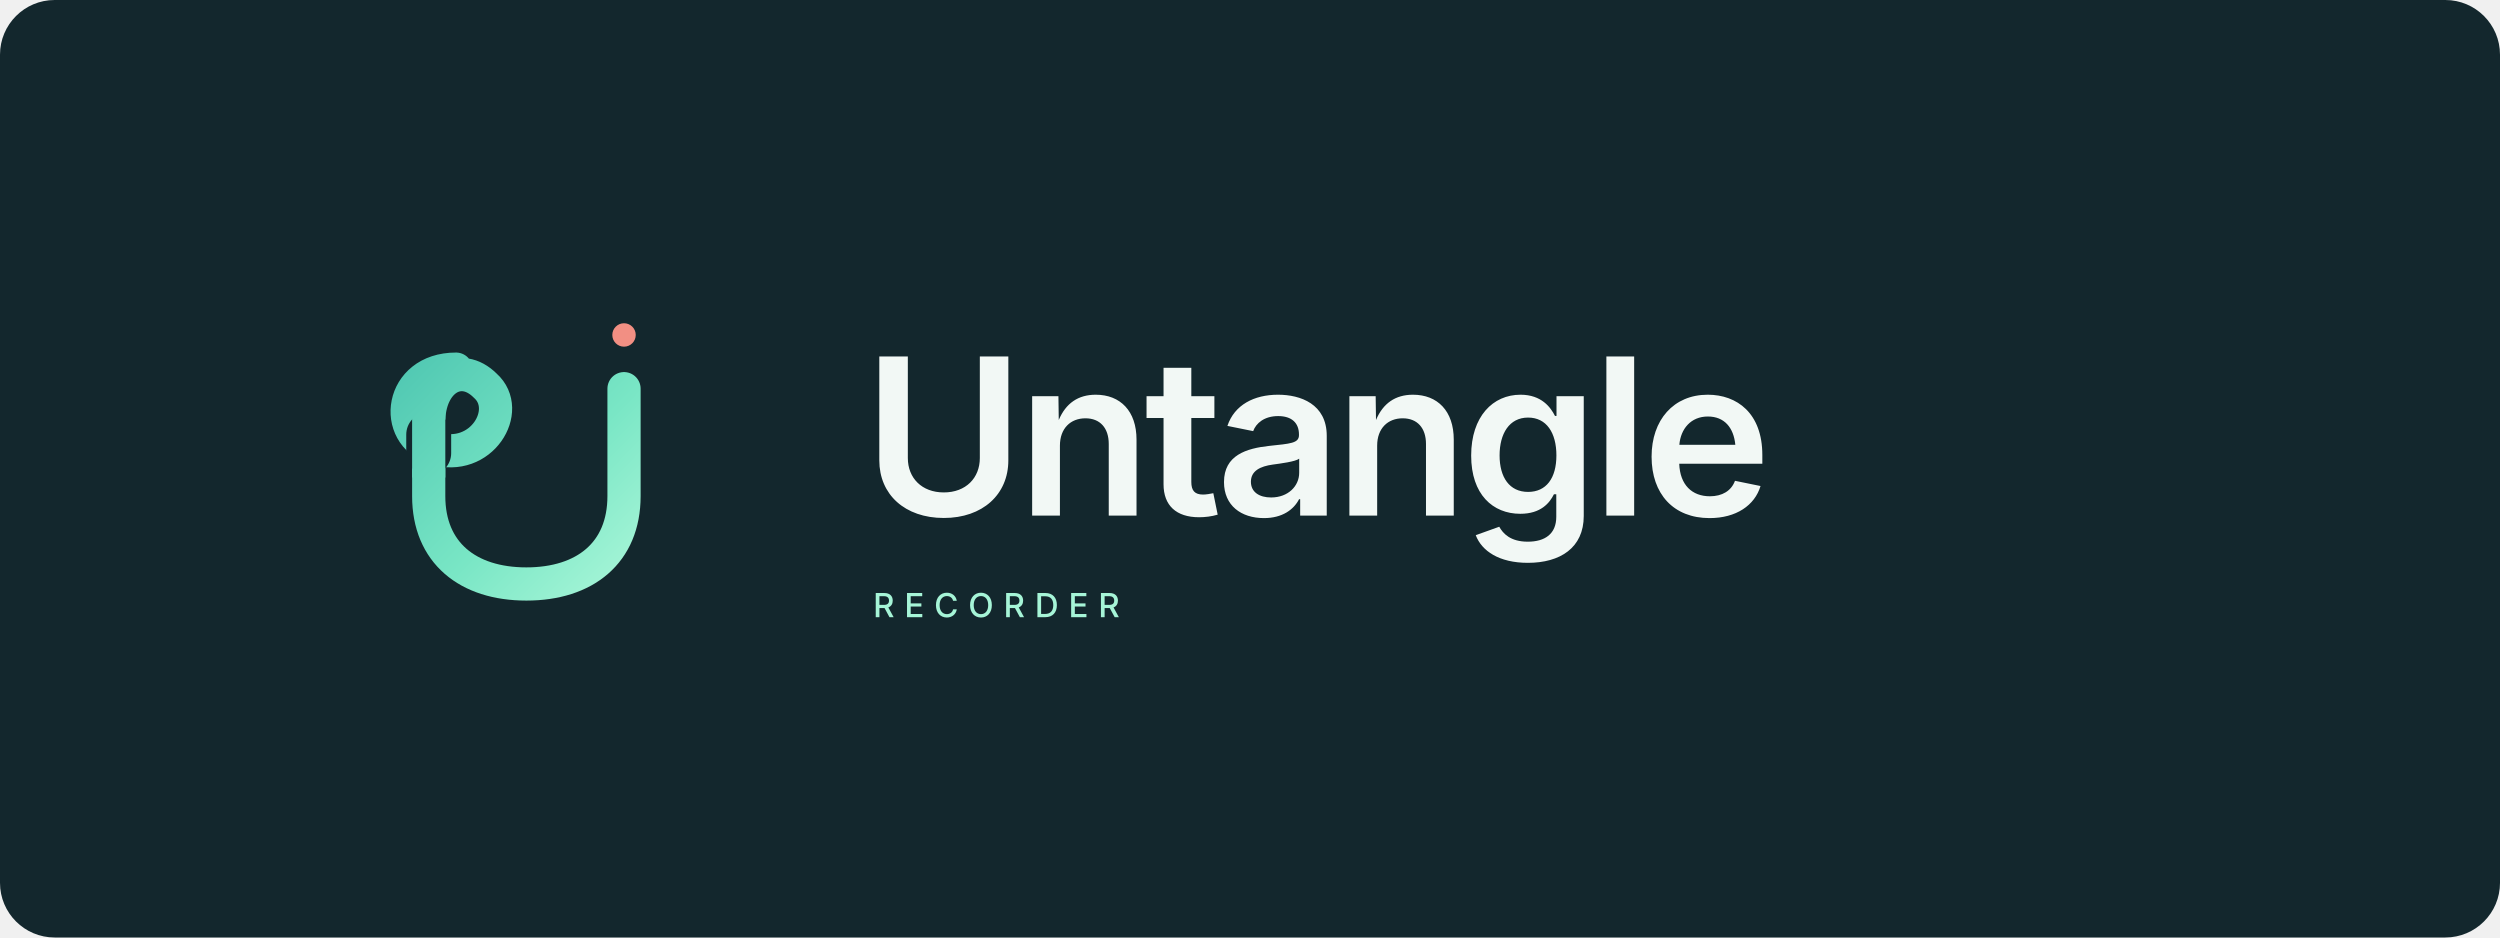
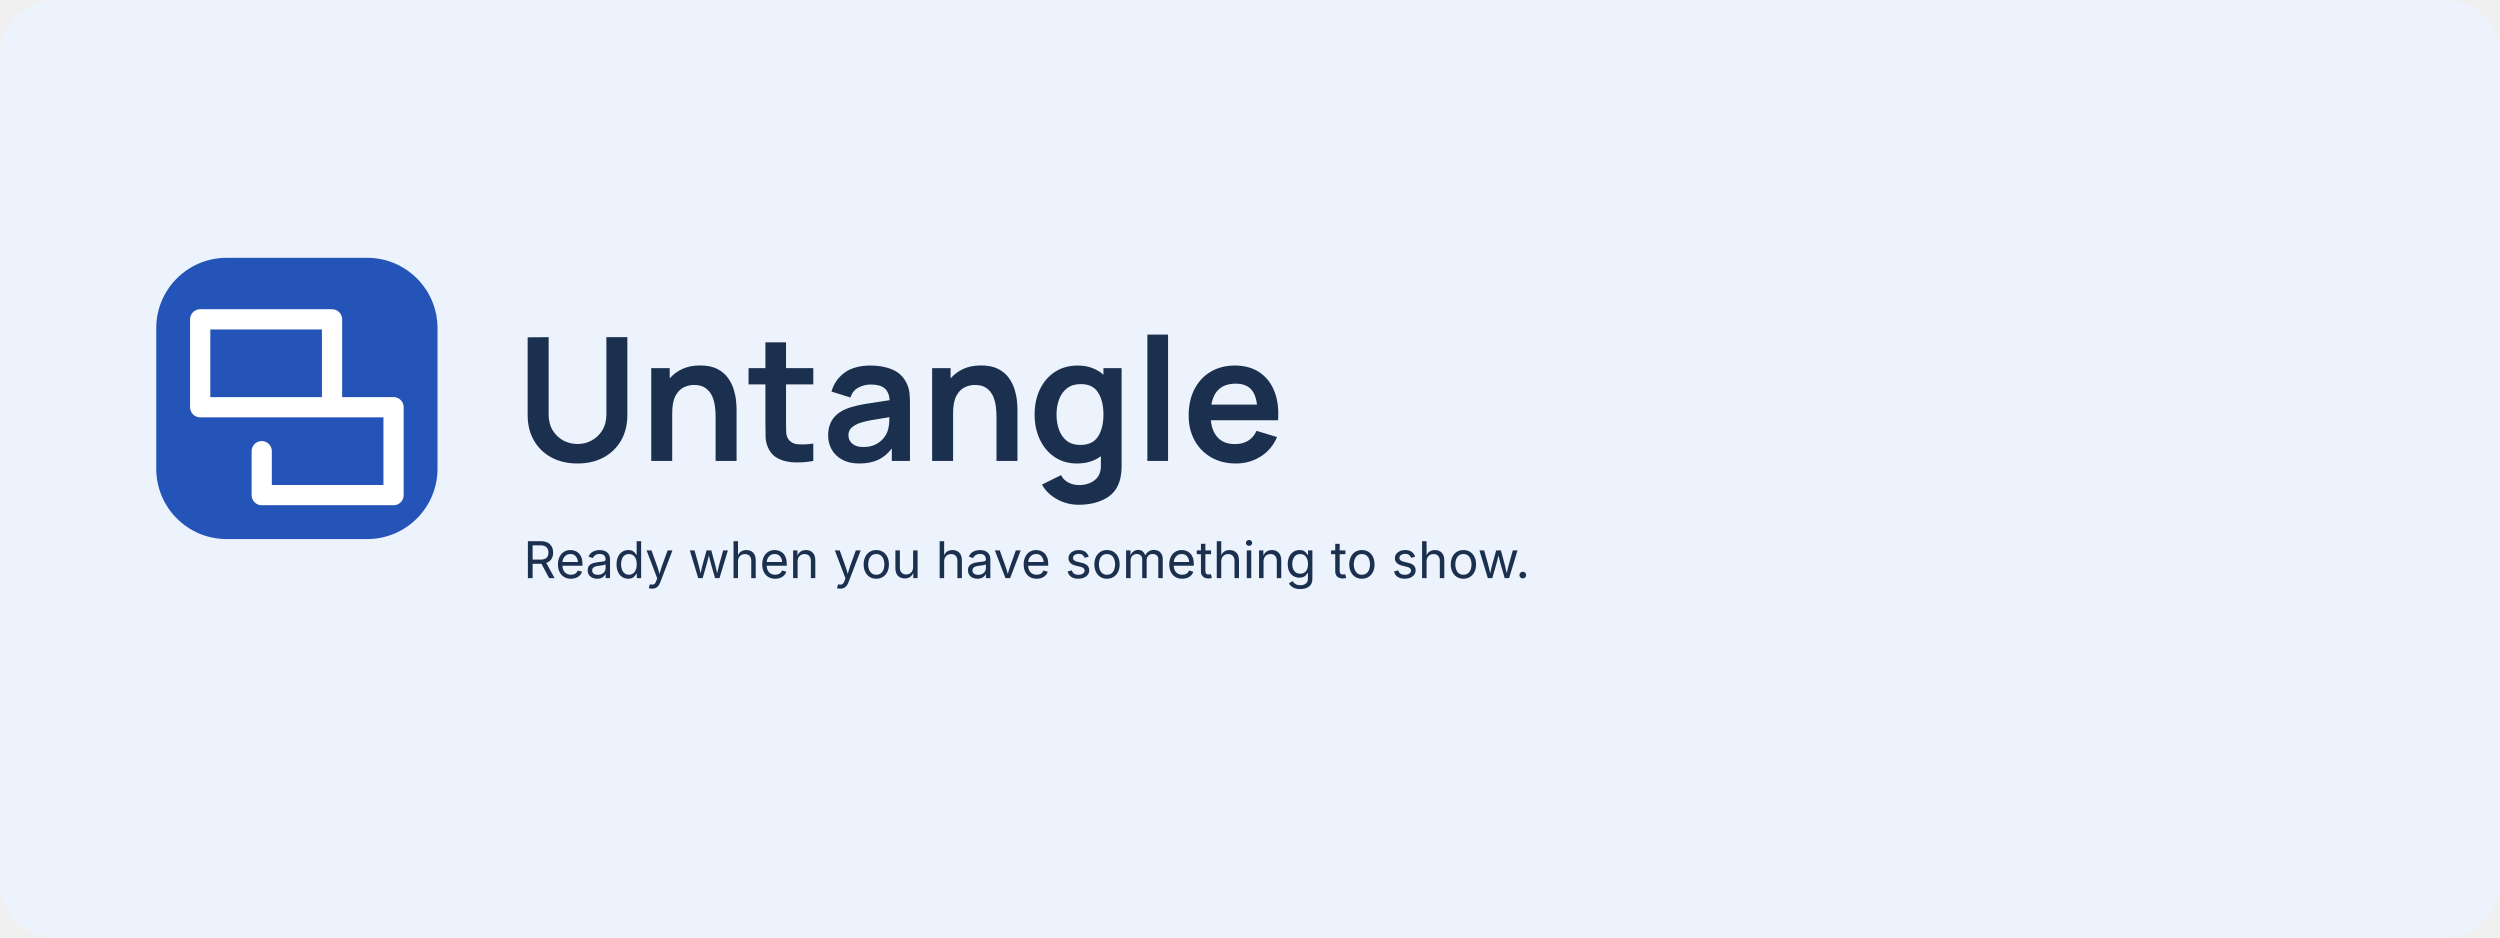
- <svg xmlns="http://www.w3.org/2000/svg" width="1280" height="480" viewBox="0 0 1280 480" role="img" aria-labelledby="title desc">
-   <rect width="1280" height="480" rx="28" fill="#13272D" />
-   <g transform="translate(144 112) scale(.5)">
-     <defs>
-       <linearGradient id="banner-ribbon" x1="128" y1="154" x2="351" y2="374" gradientUnits="userSpaceOnUse">
-         <stop offset="0" stop-color="#52C9B3" />
-         <stop offset="0.58" stop-color="#79E6C5" />
-         <stop offset="1" stop-color="#A6F5D7" />
-       </linearGradient>
-     </defs>
-     <g id="banner-tile">
-       <rect width="512" height="512" rx="116" fill="#13272D" />
-       <path d="M 179,154 C 121,154 113,221 157,235 C 205,250 237,196 209,171 C 183,145 151,166 151,208 L 151,284 C 151,342 191,374 251,374 C 311,374 351,342 351,284 L 351,174" fill="none" stroke="url(#banner-ribbon)" stroke-width="34" stroke-linecap="round" stroke-linejoin="round" />
-       <path d="M 151,221 L 151,240" fill="none" stroke="#13272D" stroke-width="46" stroke-linecap="round" />
-       <path d="M 151,197 L 151,265" fill="none" stroke="url(#banner-ribbon)" stroke-width="34" />
-       <circle cx="351" cy="119" r="12" fill="#F28F83" />
-     </g>
+ <svg xmlns="http://www.w3.org/2000/svg" width="1280" height="480" viewBox="0 0 1280 480" role="img" aria-labelledby="title">
+   <rect width="1280" height="480" rx="28" fill="#EDF3FC" />
+   <g transform="translate(80 132) scale(4.5)">
+     <rect width="32" height="32" rx="8" fill="#2454B8" />
+     <path d="M5 7H20V17H5Z M12 17H27V27H12V22" fill="none" stroke="#FFFFFF" stroke-width="2.3" stroke-linecap="round" stroke-linejoin="round" />
  </g>
-   <text x="442" y="264" font-family="system-ui, -apple-system, BlinkMacSystemFont, 'Segoe UI', sans-serif" font-size="112" font-weight="600" letter-spacing="-3.5" fill="#F2F8F5">Untangle</text>
-   <text x="447" y="316" font-family="system-ui, -apple-system, BlinkMacSystemFont, 'Segoe UI', sans-serif" font-size="17" font-weight="500" letter-spacing="5" fill="#A6F5D7">RECORDER</text>
+   <path fill="#1B304F" fill-rule="nonzero" d="M295.688 237.312 C290.635 237.312 286.195 236.286 282.367 234.234 C278.539 232.182 275.547 229.294 273.391 225.570 C271.234 221.846 270.156 217.474 270.156 212.453 L270.156 172.719 L280.906 172.625 L280.906 212.188 C280.906 215.354 281.602 218.076 282.992 220.352 C284.383 222.628 286.201 224.359 288.445 225.547 C290.690 226.734 293.104 227.328 295.688 227.328 C298.292 227.328 300.716 226.719 302.961 225.500 C305.206 224.281 307.018 222.544 308.398 220.289 C309.779 218.034 310.469 215.333 310.469 212.188 L310.469 172.625 L321.203 172.625 L321.203 212.453 C321.203 217.474 320.125 221.846 317.969 225.570 C315.812 229.294 312.820 232.182 308.992 234.234 C305.164 236.286 300.729 237.312 295.688 237.312 M333.438 236.000 L333.438 188.469 L342.891 188.469 L342.891 193.750 C344.620 191.698 346.784 190.078 349.383 188.891 C351.982 187.703 354.995 187.109 358.422 187.109 C361.943 187.109 364.849 187.688 367.141 188.844 C369.432 190.000 371.253 191.497 372.602 193.336 C373.951 195.174 374.948 197.120 375.594 199.172 C376.240 201.224 376.656 203.167 376.844 205.000 C377.031 206.833 377.125 208.323 377.125 209.469 L377.125 236.000 L366.391 236.000 L366.391 213.109 C366.391 211.651 366.281 210.005 366.062 208.172 C365.844 206.339 365.375 204.586 364.656 202.914 C363.938 201.242 362.831 199.854 361.336 198.750 C359.841 197.646 357.828 197.094 355.297 197.094 C353.516 197.094 351.773 197.505 350.070 198.328 C348.367 199.151 346.958 200.604 345.844 202.688 C344.729 204.771 344.172 207.734 344.172 211.578 L344.172 236.000 L333.438 236.000 M416.406 236.000 C413.271 236.583 410.198 236.839 407.188 236.766 C404.177 236.693 401.484 236.135 399.109 235.094 C396.734 234.052 394.932 232.401 393.703 230.141 C392.620 228.089 392.047 226.000 391.984 223.875 C391.922 221.750 391.891 219.323 391.891 216.594 L391.891 196.797 L383.266 196.797 L383.266 188.469 L391.891 188.469 L391.891 175.266 L402.453 175.266 L402.453 188.469 L416.406 188.469 L416.406 196.797 L402.453 196.797 L402.453 215.984 C402.453 217.891 402.477 219.562 402.523 221.000 C402.570 222.438 402.870 223.609 403.422 224.516 C404.484 226.276 406.174 227.258 408.492 227.461 C410.810 227.664 413.448 227.547 416.406 227.109 L416.406 236.000 M439.938 237.312 C436.500 237.312 433.594 236.661 431.219 235.359 C428.844 234.057 427.047 232.320 425.828 230.148 C424.609 227.977 424.000 225.583 424.000 222.969 C424.000 219.510 424.867 216.602 426.602 214.242 C428.336 211.883 431.078 210.057 434.828 208.766 C437.328 207.943 440.359 207.245 443.922 206.672 C447.484 206.099 451.349 205.505 455.516 204.891 C455.307 202.161 454.448 200.143 452.938 198.836 C451.427 197.529 449.042 196.875 445.781 196.875 C443.646 196.875 441.581 197.383 439.586 198.398 C437.591 199.414 436.198 201.120 435.406 203.516 L425.719 200.484 C426.865 196.464 429.096 193.237 432.414 190.805 C435.732 188.372 440.188 187.156 445.781 187.156 C450.010 187.156 453.732 187.846 456.945 189.227 C460.159 190.607 462.542 192.865 464.094 196.000 C464.948 197.667 465.464 199.375 465.641 201.125 C465.818 202.875 465.906 204.776 465.906 206.828 L465.906 236.000 L456.609 236.000 L456.609 229.625 C454.589 232.260 452.250 234.201 449.594 235.445 C446.938 236.690 443.719 237.312 439.938 237.312 M442.047 228.875 C444.453 228.875 446.508 228.448 448.211 227.594 C449.914 226.740 451.271 225.698 452.281 224.469 C453.292 223.240 453.974 222.083 454.328 221.000 C454.766 219.938 455.049 218.724 455.180 217.359 C455.310 215.995 455.375 214.755 455.375 213.641 L455.375 213.594 C451.594 214.188 448.529 214.695 446.180 215.117 C443.831 215.539 441.823 216.031 440.156 216.594 C438.333 217.271 436.917 218.099 435.906 219.078 C434.896 220.057 434.391 221.312 434.391 222.844 C434.391 224.573 435.044 226.010 436.352 227.156 C437.659 228.302 439.557 228.875 442.047 228.875 M477.250 236.000 L477.250 188.469 L486.703 188.469 L486.703 193.750 C488.432 191.698 490.596 190.078 493.195 188.891 C495.794 187.703 498.807 187.109 502.234 187.109 C505.755 187.109 508.661 187.688 510.953 188.844 C513.245 190.000 515.065 191.497 516.414 193.336 C517.763 195.174 518.760 197.120 519.406 199.172 C520.052 201.224 520.469 203.167 520.656 205.000 C520.844 206.833 520.938 208.323 520.938 209.469 L520.938 236.000 L510.203 236.000 L510.203 213.109 C510.203 211.651 510.094 210.005 509.875 208.172 C509.656 206.339 509.188 204.586 508.469 202.914 C507.750 201.242 506.643 199.854 505.148 198.750 C503.654 197.646 501.641 197.094 499.109 197.094 C497.328 197.094 495.586 197.505 493.883 198.328 C492.180 199.151 490.771 200.604 489.656 202.688 C488.542 204.771 487.984 207.734 487.984 211.578 L487.984 236.000 L477.250 236.000 M551.422 237.312 C547.047 237.312 543.232 236.214 539.977 234.016 C536.721 231.818 534.198 228.826 532.406 225.039 C530.615 221.253 529.719 216.984 529.719 212.234 C529.719 207.422 530.622 203.125 532.430 199.344 C534.237 195.562 536.797 192.586 540.109 190.414 C543.422 188.242 547.323 187.156 551.812 187.156 C554.510 187.156 556.961 187.568 559.164 188.391 C561.367 189.214 563.302 190.370 564.969 191.859 L564.969 188.469 L574.266 188.469 L574.266 238.281 C574.266 239.521 574.214 240.682 574.109 241.766 C574.005 242.849 573.833 243.922 573.594 244.984 C572.542 249.589 570.078 252.982 566.203 255.164 C562.328 257.346 557.708 258.438 552.344 258.438 C548.385 258.438 544.711 257.521 541.320 255.688 C537.930 253.854 535.312 251.328 533.469 248.109 L543.234 243.266 C544.109 244.964 545.385 246.237 547.062 247.086 C548.740 247.935 550.516 248.359 552.391 248.359 C555.703 248.359 558.430 247.495 560.570 245.766 C562.711 244.036 563.740 241.484 563.656 238.109 L563.656 233.578 C562.042 234.786 560.214 235.711 558.172 236.352 C556.130 236.992 553.880 237.312 551.422 237.312 M553.047 227.812 C557.328 227.812 560.385 226.367 562.219 223.477 C564.052 220.586 564.969 216.839 564.969 212.234 C564.969 207.599 564.052 203.844 562.219 200.969 C560.385 198.094 557.448 196.656 553.406 196.656 C550.552 196.656 548.208 197.354 546.375 198.750 C544.542 200.146 543.177 202.023 542.281 204.383 C541.385 206.742 540.938 209.359 540.938 212.234 C540.938 215.141 541.372 217.768 542.242 220.117 C543.112 222.466 544.440 224.336 546.227 225.727 C548.013 227.117 550.286 227.812 553.047 227.812 M587.453 236.000 L587.453 171.312 L598.047 171.312 L598.047 236.000 L587.453 236.000 M632.844 237.312 C628.031 237.312 623.807 236.273 620.172 234.195 C616.536 232.117 613.698 229.229 611.656 225.531 C609.615 221.833 608.594 217.578 608.594 212.766 C608.594 207.568 609.591 203.049 611.586 199.211 C613.581 195.372 616.354 192.404 619.906 190.305 C623.458 188.206 627.568 187.156 632.234 187.156 C637.161 187.156 641.349 188.299 644.797 190.586 C648.245 192.872 650.805 196.120 652.477 200.328 C654.148 204.536 654.776 209.490 654.359 215.188 L619.953 215.188 C620.359 219.115 621.604 222.128 623.688 224.227 C625.771 226.326 628.620 227.375 632.234 227.375 C637.536 227.375 641.245 225.115 643.359 220.594 L653.844 223.766 C652.021 228.078 649.211 231.414 645.414 233.773 C641.617 236.133 637.427 237.312 632.844 237.312 M632.672 196.438 C625.630 196.438 621.479 200.016 620.219 207.172 L643.578 207.172 C643.141 203.474 642.034 200.760 640.258 199.031 C638.482 197.302 635.953 196.438 632.672 196.438" />
+   <path fill="#1B304F" fill-rule="nonzero" d="M270.281 296.000 L270.281 277.078 L276.766 277.078 C278.234 277.078 279.445 277.331 280.398 277.836 C281.352 278.341 282.057 279.034 282.516 279.914 C282.974 280.794 283.203 281.797 283.203 282.922 C283.203 284.172 282.919 285.263 282.352 286.195 C281.784 287.128 280.901 287.802 279.703 288.219 L283.953 296.000 L281.156 296.000 L277.219 288.656 C277.073 288.656 276.922 288.656 276.766 288.656 L272.703 288.656 L272.703 296.000 L270.281 296.000 M272.703 286.516 L276.656 286.516 C278.146 286.516 279.211 286.195 279.852 285.555 C280.492 284.914 280.812 284.036 280.812 282.922 C280.812 281.797 280.492 280.896 279.852 280.219 C279.211 279.542 278.141 279.203 276.641 279.203 L272.703 279.203 L272.703 286.516 M292.312 296.312 C290.948 296.312 289.768 296.005 288.773 295.391 C287.779 294.776 287.013 293.924 286.477 292.836 C285.940 291.747 285.672 290.474 285.672 289.016 C285.672 287.557 285.932 286.273 286.453 285.164 C286.974 284.055 287.716 283.188 288.680 282.562 C289.643 281.938 290.766 281.625 292.047 281.625 C292.807 281.625 293.552 281.750 294.281 282.000 C295.010 282.250 295.674 282.654 296.273 283.211 C296.872 283.768 297.349 284.497 297.703 285.398 C298.057 286.299 298.234 287.406 298.234 288.719 L298.234 289.672 L287.969 289.672 C288.031 291.161 288.458 292.299 289.250 293.086 C290.042 293.872 291.068 294.266 292.328 294.266 C293.172 294.266 293.896 294.083 294.500 293.719 C295.104 293.354 295.536 292.812 295.797 292.094 L298.000 292.703 C297.677 293.776 297.013 294.646 296.008 295.312 C295.003 295.979 293.771 296.312 292.312 296.312 M287.984 287.750 L295.906 287.750 C295.802 286.542 295.424 285.557 294.773 284.797 C294.122 284.036 293.214 283.656 292.047 283.656 C291.234 283.656 290.534 283.846 289.945 284.227 C289.357 284.607 288.893 285.107 288.555 285.727 C288.216 286.346 288.026 287.021 287.984 287.750 M305.734 296.328 C304.839 296.328 304.023 296.159 303.289 295.820 C302.555 295.482 301.971 294.987 301.539 294.336 C301.107 293.685 300.891 292.896 300.891 291.969 C300.891 291.156 301.052 290.495 301.375 289.984 C301.698 289.474 302.128 289.073 302.664 288.781 C303.201 288.490 303.794 288.271 304.445 288.125 C305.096 287.979 305.755 287.865 306.422 287.781 C307.266 287.677 307.953 287.594 308.484 287.531 C309.016 287.469 309.411 287.367 309.672 287.227 C309.932 287.086 310.062 286.839 310.062 286.484 L310.062 286.422 C310.062 285.536 309.812 284.852 309.312 284.367 C308.812 283.883 308.073 283.641 307.094 283.641 C306.062 283.641 305.260 283.862 304.688 284.305 C304.115 284.747 303.719 285.219 303.500 285.719 L301.297 285.000 C301.661 284.135 302.154 283.458 302.773 282.969 C303.393 282.479 304.076 282.133 304.820 281.930 C305.565 281.727 306.302 281.625 307.031 281.625 C307.500 281.625 308.036 281.682 308.641 281.797 C309.245 281.911 309.828 282.138 310.391 282.477 C310.953 282.815 311.419 283.318 311.789 283.984 C312.159 284.651 312.344 285.536 312.344 286.641 L312.344 296.000 L310.094 296.000 L310.094 294.062 L309.938 294.062 C309.781 294.396 309.526 294.740 309.172 295.094 C308.818 295.448 308.357 295.742 307.789 295.977 C307.221 296.211 306.536 296.328 305.734 296.328 M306.125 294.312 C306.969 294.312 307.682 294.148 308.266 293.820 C308.849 293.492 309.294 293.062 309.602 292.531 C309.909 292.000 310.062 291.448 310.062 290.875 L310.062 288.906 C309.969 289.010 309.766 289.107 309.453 289.195 C309.141 289.284 308.784 289.362 308.383 289.430 C307.982 289.497 307.591 289.555 307.211 289.602 C306.831 289.648 306.531 289.688 306.312 289.719 C305.760 289.781 305.245 289.896 304.766 290.062 C304.286 290.229 303.904 290.471 303.617 290.789 C303.331 291.107 303.188 291.536 303.188 292.078 C303.188 292.818 303.466 293.375 304.023 293.750 C304.581 294.125 305.281 294.312 306.125 294.312 M321.672 296.312 C320.495 296.312 319.453 296.010 318.547 295.406 C317.641 294.802 316.935 293.951 316.430 292.852 C315.924 291.753 315.672 290.448 315.672 288.938 C315.672 287.438 315.927 286.141 316.438 285.047 C316.948 283.953 317.656 283.109 318.562 282.516 C319.469 281.922 320.510 281.625 321.688 281.625 C322.604 281.625 323.333 281.779 323.875 282.086 C324.417 282.393 324.833 282.740 325.125 283.125 C325.417 283.510 325.641 283.828 325.797 284.078 L325.969 284.078 L325.969 277.078 L328.266 277.078 L328.266 296.000 L326.047 296.000 L326.047 293.797 L325.797 293.797 C325.641 294.068 325.414 294.398 325.117 294.789 C324.820 295.180 324.398 295.531 323.852 295.844 C323.305 296.156 322.578 296.312 321.672 296.312 M322.016 294.266 C323.297 294.266 324.281 293.771 324.969 292.781 C325.656 291.792 326.000 290.505 326.000 288.922 C326.000 287.349 325.664 286.081 324.992 285.117 C324.320 284.154 323.328 283.672 322.016 283.672 C321.120 283.672 320.372 283.904 319.773 284.367 C319.174 284.831 318.727 285.458 318.430 286.250 C318.133 287.042 317.984 287.932 317.984 288.922 C317.984 289.911 318.135 290.810 318.438 291.617 C318.740 292.424 319.190 293.068 319.789 293.547 C320.388 294.026 321.130 294.266 322.016 294.266 M332.156 301.141 L332.734 299.156 L332.984 299.219 C333.682 299.406 334.286 299.380 334.797 299.141 C335.307 298.901 335.734 298.271 336.078 297.250 L336.484 296.078 L331.062 281.812 L333.562 281.812 L336.578 290.219 C336.797 290.844 336.995 291.461 337.172 292.070 C337.349 292.680 337.516 293.276 337.672 293.859 C337.839 293.276 338.008 292.680 338.180 292.070 C338.352 291.461 338.547 290.844 338.766 290.219 L341.812 281.812 L344.297 281.812 L338.062 298.125 C337.635 299.250 337.076 300.078 336.383 300.609 C335.690 301.141 334.839 301.406 333.828 301.406 C333.422 301.406 333.070 301.378 332.773 301.320 C332.477 301.263 332.271 301.203 332.156 301.141 M357.484 296.000 L353.188 281.812 L355.609 281.812 L357.344 288.000 C357.542 288.740 357.760 289.568 358.000 290.484 C358.240 291.401 358.474 292.422 358.703 293.547 C358.922 292.464 359.146 291.466 359.375 290.555 C359.604 289.643 359.828 288.792 360.047 288.000 L361.750 281.812 L364.188 281.812 L365.859 288.000 C366.057 288.760 366.268 289.596 366.492 290.508 C366.716 291.419 366.938 292.422 367.156 293.516 C367.396 292.432 367.633 291.435 367.867 290.523 C368.102 289.612 368.323 288.771 368.531 288.000 L370.266 281.812 L372.688 281.812 L368.375 296.000 L366.109 296.000 L364.266 289.578 C364.026 288.766 363.799 287.927 363.586 287.062 C363.372 286.198 363.156 285.312 362.938 284.406 C362.729 285.312 362.513 286.201 362.289 287.070 C362.065 287.940 361.839 288.776 361.609 289.578 L359.766 296.000 L357.484 296.000 M377.859 287.500 L377.859 296.000 L375.562 296.000 L375.562 277.078 L377.859 277.078 L377.859 284.266 C378.318 283.318 378.909 282.641 379.633 282.234 C380.357 281.828 381.188 281.625 382.125 281.625 C383.562 281.625 384.724 282.070 385.609 282.961 C386.495 283.852 386.938 285.193 386.938 286.984 L386.938 296.000 L384.641 296.000 L384.641 287.172 C384.641 286.078 384.354 285.224 383.781 284.609 C383.208 283.995 382.427 283.688 381.438 283.688 C380.406 283.688 379.552 284.018 378.875 284.680 C378.198 285.341 377.859 286.281 377.859 287.500 M396.891 296.312 C395.526 296.312 394.346 296.005 393.352 295.391 C392.357 294.776 391.591 293.924 391.055 292.836 C390.518 291.747 390.250 290.474 390.250 289.016 C390.250 287.557 390.510 286.273 391.031 285.164 C391.552 284.055 392.294 283.188 393.258 282.562 C394.221 281.938 395.344 281.625 396.625 281.625 C397.385 281.625 398.130 281.750 398.859 282.000 C399.589 282.250 400.253 282.654 400.852 283.211 C401.451 283.768 401.927 284.497 402.281 285.398 C402.635 286.299 402.812 287.406 402.812 288.719 L402.812 289.672 L392.547 289.672 C392.609 291.161 393.036 292.299 393.828 293.086 C394.620 293.872 395.646 294.266 396.906 294.266 C397.750 294.266 398.474 294.083 399.078 293.719 C399.682 293.354 400.115 292.812 400.375 292.094 L402.578 292.703 C402.255 293.776 401.591 294.646 400.586 295.312 C399.581 295.979 398.349 296.312 396.891 296.312 M392.562 287.750 L400.484 287.750 C400.380 286.542 400.003 285.557 399.352 284.797 C398.701 284.036 397.792 283.656 396.625 283.656 C395.812 283.656 395.112 283.846 394.523 284.227 C393.935 284.607 393.471 285.107 393.133 285.727 C392.794 286.346 392.604 287.021 392.562 287.750 M408.375 287.500 L408.375 296.000 L406.078 296.000 L406.078 281.812 L408.281 281.812 L408.297 284.438 C408.755 283.427 409.354 282.706 410.094 282.273 C410.833 281.841 411.682 281.625 412.641 281.625 C414.078 281.625 415.237 282.070 416.117 282.961 C416.997 283.852 417.438 285.193 417.438 286.984 L417.438 296.000 L415.156 296.000 L415.156 287.172 C415.156 286.078 414.870 285.224 414.297 284.609 C413.724 283.995 412.943 283.688 411.953 283.688 C410.922 283.688 410.068 284.018 409.391 284.680 C408.714 285.341 408.375 286.281 408.375 287.500 M428.531 301.141 L429.109 299.156 L429.359 299.219 C430.057 299.406 430.661 299.380 431.172 299.141 C431.682 298.901 432.109 298.271 432.453 297.250 L432.859 296.078 L427.438 281.812 L429.938 281.812 L432.953 290.219 C433.172 290.844 433.370 291.461 433.547 292.070 C433.724 292.680 433.891 293.276 434.047 293.859 C434.214 293.276 434.383 292.680 434.555 292.070 C434.727 291.461 434.922 290.844 435.141 290.219 L438.188 281.812 L440.672 281.812 L434.438 298.125 C434.010 299.250 433.451 300.078 432.758 300.609 C432.065 301.141 431.214 301.406 430.203 301.406 C429.797 301.406 429.445 301.378 429.148 301.320 C428.852 301.263 428.646 301.203 428.531 301.141 M448.641 296.312 C447.359 296.312 446.234 296.005 445.266 295.391 C444.297 294.776 443.542 293.919 443.000 292.820 C442.458 291.721 442.188 290.443 442.188 288.984 C442.188 287.505 442.458 286.214 443.000 285.109 C443.542 284.005 444.297 283.148 445.266 282.539 C446.234 281.930 447.359 281.625 448.641 281.625 C449.932 281.625 451.065 281.930 452.039 282.539 C453.013 283.148 453.771 284.005 454.312 285.109 C454.854 286.214 455.125 287.505 455.125 288.984 C455.125 290.443 454.854 291.721 454.312 292.820 C453.771 293.919 453.013 294.776 452.039 295.391 C451.065 296.005 449.932 296.312 448.641 296.312 M448.641 294.266 C449.599 294.266 450.388 294.018 451.008 293.523 C451.628 293.029 452.083 292.383 452.375 291.586 C452.667 290.789 452.812 289.922 452.812 288.984 C452.812 288.047 452.667 287.174 452.375 286.367 C452.083 285.560 451.628 284.909 451.008 284.414 C450.388 283.919 449.599 283.672 448.641 283.672 C447.693 283.672 446.914 283.919 446.305 284.414 C445.695 284.909 445.242 285.557 444.945 286.359 C444.648 287.161 444.500 288.036 444.500 288.984 C444.500 289.922 444.648 290.789 444.945 291.586 C445.242 292.383 445.695 293.029 446.305 293.523 C446.914 294.018 447.693 294.266 448.641 294.266 M463.250 296.172 C461.823 296.172 460.664 295.729 459.773 294.844 C458.883 293.958 458.438 292.615 458.438 290.812 L458.438 281.812 L460.734 281.812 L460.734 290.625 C460.734 291.719 461.021 292.576 461.594 293.195 C462.167 293.815 462.948 294.125 463.938 294.125 C464.958 294.125 465.810 293.792 466.492 293.125 C467.174 292.458 467.516 291.521 467.516 290.312 L467.516 281.812 L469.812 281.812 L469.812 296.000 L467.594 296.000 L467.594 293.344 C467.135 294.375 466.531 295.104 465.781 295.531 C465.031 295.958 464.188 296.172 463.250 296.172 M483.406 287.500 L483.406 296.000 L481.109 296.000 L481.109 277.078 L483.406 277.078 L483.406 284.266 C483.865 283.318 484.456 282.641 485.180 282.234 C485.904 281.828 486.734 281.625 487.672 281.625 C489.109 281.625 490.271 282.070 491.156 282.961 C492.042 283.852 492.484 285.193 492.484 286.984 L492.484 296.000 L490.188 296.000 L490.188 287.172 C490.188 286.078 489.901 285.224 489.328 284.609 C488.755 283.995 487.974 283.688 486.984 283.688 C485.953 283.688 485.099 284.018 484.422 284.680 C483.745 285.341 483.406 286.281 483.406 287.500 M500.453 296.328 C499.557 296.328 498.742 296.159 498.008 295.820 C497.273 295.482 496.690 294.987 496.258 294.336 C495.826 293.685 495.609 292.896 495.609 291.969 C495.609 291.156 495.771 290.495 496.094 289.984 C496.417 289.474 496.846 289.073 497.383 288.781 C497.919 288.490 498.513 288.271 499.164 288.125 C499.815 287.979 500.474 287.865 501.141 287.781 C501.984 287.677 502.672 287.594 503.203 287.531 C503.734 287.469 504.130 287.367 504.391 287.227 C504.651 287.086 504.781 286.839 504.781 286.484 L504.781 286.422 C504.781 285.536 504.531 284.852 504.031 284.367 C503.531 283.883 502.792 283.641 501.812 283.641 C500.781 283.641 499.979 283.862 499.406 284.305 C498.833 284.747 498.438 285.219 498.219 285.719 L496.016 285.000 C496.380 284.135 496.872 283.458 497.492 282.969 C498.112 282.479 498.794 282.133 499.539 281.930 C500.284 281.727 501.021 281.625 501.750 281.625 C502.219 281.625 502.755 281.682 503.359 281.797 C503.964 281.911 504.547 282.138 505.109 282.477 C505.672 282.815 506.138 283.318 506.508 283.984 C506.878 284.651 507.062 285.536 507.062 286.641 L507.062 296.000 L504.812 296.000 L504.812 294.062 L504.656 294.062 C504.500 294.396 504.245 294.740 503.891 295.094 C503.536 295.448 503.076 295.742 502.508 295.977 C501.940 296.211 501.255 296.328 500.453 296.328 M500.844 294.312 C501.688 294.312 502.401 294.148 502.984 293.820 C503.568 293.492 504.013 293.062 504.320 292.531 C504.628 292.000 504.781 291.448 504.781 290.875 L504.781 288.906 C504.688 289.010 504.484 289.107 504.172 289.195 C503.859 289.284 503.503 289.362 503.102 289.430 C502.701 289.497 502.310 289.555 501.930 289.602 C501.549 289.648 501.250 289.688 501.031 289.719 C500.479 289.781 499.964 289.896 499.484 290.062 C499.005 290.229 498.622 290.471 498.336 290.789 C498.049 291.107 497.906 291.536 497.906 292.078 C497.906 292.818 498.185 293.375 498.742 293.750 C499.299 294.125 500.000 294.312 500.844 294.312 M514.797 296.000 L509.375 281.812 L511.875 281.812 L514.891 290.219 C515.109 290.844 515.310 291.461 515.492 292.070 C515.674 292.680 515.844 293.281 516.000 293.875 C516.156 293.281 516.323 292.680 516.500 292.070 C516.677 291.461 516.875 290.844 517.094 290.219 L520.109 281.812 L522.609 281.812 L517.188 296.000 L514.797 296.000 M530.766 296.312 C529.401 296.312 528.221 296.005 527.227 295.391 C526.232 294.776 525.466 293.924 524.930 292.836 C524.393 291.747 524.125 290.474 524.125 289.016 C524.125 287.557 524.385 286.273 524.906 285.164 C525.427 284.055 526.169 283.188 527.133 282.562 C528.096 281.938 529.219 281.625 530.500 281.625 C531.260 281.625 532.005 281.750 532.734 282.000 C533.464 282.250 534.128 282.654 534.727 283.211 C535.326 283.768 535.802 284.497 536.156 285.398 C536.510 286.299 536.688 287.406 536.688 288.719 L536.688 289.672 L526.422 289.672 C526.484 291.161 526.911 292.299 527.703 293.086 C528.495 293.872 529.521 294.266 530.781 294.266 C531.625 294.266 532.349 294.083 532.953 293.719 C533.557 293.354 533.990 292.812 534.250 292.094 L536.453 292.703 C536.130 293.776 535.466 294.646 534.461 295.312 C533.456 295.979 532.224 296.312 530.766 296.312 M526.438 287.750 L534.359 287.750 C534.255 286.542 533.878 285.557 533.227 284.797 C532.576 284.036 531.667 283.656 530.500 283.656 C529.688 283.656 528.987 283.846 528.398 284.227 C527.810 284.607 527.346 285.107 527.008 285.727 C526.669 286.346 526.479 287.021 526.438 287.750 M552.094 296.312 C550.635 296.312 549.424 295.995 548.461 295.359 C547.497 294.724 546.891 293.792 546.641 292.562 L548.812 292.031 C549.010 292.812 549.391 293.385 549.953 293.750 C550.516 294.115 551.224 294.297 552.078 294.297 C553.068 294.297 553.857 294.086 554.445 293.664 C555.034 293.242 555.328 292.740 555.328 292.156 C555.328 291.177 554.630 290.526 553.234 290.203 L550.875 289.641 C548.333 289.036 547.062 287.745 547.062 285.766 C547.062 284.953 547.292 284.237 547.750 283.617 C548.208 282.997 548.833 282.510 549.625 282.156 C550.417 281.802 551.318 281.625 552.328 281.625 C553.786 281.625 554.922 281.945 555.734 282.586 C556.547 283.227 557.109 284.047 557.422 285.047 L555.359 285.578 C555.161 285.068 554.836 284.607 554.383 284.195 C553.930 283.784 553.250 283.578 552.344 283.578 C551.490 283.578 550.781 283.771 550.219 284.156 C549.656 284.542 549.375 285.031 549.375 285.625 C549.375 286.156 549.565 286.578 549.945 286.891 C550.326 287.203 550.932 287.458 551.766 287.656 L553.906 288.172 C555.198 288.474 556.151 288.945 556.766 289.586 C557.380 290.227 557.688 291.031 557.688 292.000 C557.688 292.833 557.453 293.573 556.984 294.219 C556.516 294.865 555.862 295.375 555.023 295.750 C554.185 296.125 553.208 296.312 552.094 296.312 M566.766 296.312 C565.484 296.312 564.359 296.005 563.391 295.391 C562.422 294.776 561.667 293.919 561.125 292.820 C560.583 291.721 560.312 290.443 560.312 288.984 C560.312 287.505 560.583 286.214 561.125 285.109 C561.667 284.005 562.422 283.148 563.391 282.539 C564.359 281.930 565.484 281.625 566.766 281.625 C568.057 281.625 569.190 281.930 570.164 282.539 C571.138 283.148 571.896 284.005 572.438 285.109 C572.979 286.214 573.250 287.505 573.250 288.984 C573.250 290.443 572.979 291.721 572.438 292.820 C571.896 293.919 571.138 294.776 570.164 295.391 C569.190 296.005 568.057 296.312 566.766 296.312 M566.766 294.266 C567.724 294.266 568.513 294.018 569.133 293.523 C569.753 293.029 570.208 292.383 570.500 291.586 C570.792 290.789 570.938 289.922 570.938 288.984 C570.938 288.047 570.792 287.174 570.500 286.367 C570.208 285.560 569.753 284.909 569.133 284.414 C568.513 283.919 567.724 283.672 566.766 283.672 C565.818 283.672 565.039 283.919 564.430 284.414 C563.820 284.909 563.367 285.557 563.070 286.359 C562.773 287.161 562.625 288.036 562.625 288.984 C562.625 289.922 562.773 290.789 563.070 291.586 C563.367 292.383 563.820 293.029 564.430 293.523 C565.039 294.018 565.818 294.266 566.766 294.266 M576.562 296.000 L576.562 281.812 L578.797 281.812 L578.797 284.406 C579.151 283.448 579.693 282.732 580.422 282.258 C581.151 281.784 581.938 281.547 582.781 281.547 C583.708 281.547 584.479 281.812 585.094 282.344 C585.708 282.875 586.141 283.578 586.391 284.453 C586.734 283.547 587.310 282.836 588.117 282.320 C588.924 281.805 589.839 281.547 590.859 281.547 C591.682 281.547 592.432 281.727 593.109 282.086 C593.786 282.445 594.326 282.984 594.727 283.703 C595.128 284.422 595.328 285.328 595.328 286.422 L595.328 296.000 L593.047 296.000 L593.047 286.484 C593.047 285.464 592.760 284.734 592.188 284.297 C591.615 283.859 590.943 283.641 590.172 283.641 C589.224 283.641 588.474 283.932 587.922 284.516 C587.370 285.099 587.094 285.839 587.094 286.734 L587.094 296.000 L584.812 296.000 L584.812 286.266 C584.812 285.474 584.549 284.839 584.023 284.359 C583.497 283.880 582.833 283.641 582.031 283.641 C581.198 283.641 580.461 283.927 579.820 284.500 C579.180 285.073 578.859 285.927 578.859 287.062 L578.859 296.000 L576.562 296.000 M605.297 296.312 C603.932 296.312 602.753 296.005 601.758 295.391 C600.763 294.776 599.997 293.924 599.461 292.836 C598.924 291.747 598.656 290.474 598.656 289.016 C598.656 287.557 598.917 286.273 599.438 285.164 C599.958 284.055 600.701 283.188 601.664 282.562 C602.628 281.938 603.750 281.625 605.031 281.625 C605.792 281.625 606.536 281.750 607.266 282.000 C607.995 282.250 608.659 282.654 609.258 283.211 C609.857 283.768 610.333 284.497 610.688 285.398 C611.042 286.299 611.219 287.406 611.219 288.719 L611.219 289.672 L600.953 289.672 C601.016 291.161 601.443 292.299 602.234 293.086 C603.026 293.872 604.052 294.266 605.312 294.266 C606.156 294.266 606.880 294.083 607.484 293.719 C608.089 293.354 608.521 292.812 608.781 292.094 L610.984 292.703 C610.661 293.776 609.997 294.646 608.992 295.312 C607.987 295.979 606.755 296.312 605.297 296.312 M600.969 287.750 L608.891 287.750 C608.786 286.542 608.409 285.557 607.758 284.797 C607.107 284.036 606.198 283.656 605.031 283.656 C604.219 283.656 603.518 283.846 602.930 284.227 C602.341 284.607 601.878 285.107 601.539 285.727 C601.201 286.346 601.010 287.021 600.969 287.750 M620.078 281.812 L620.078 283.766 L617.156 283.766 L617.156 292.312 C617.156 292.948 617.286 293.411 617.547 293.703 C617.807 293.995 618.234 294.141 618.828 294.141 C618.974 294.141 619.159 294.125 619.383 294.094 C619.607 294.062 619.812 294.031 620.000 294.000 L620.469 295.922 C620.229 296.005 619.961 296.068 619.664 296.109 C619.367 296.151 619.068 296.172 618.766 296.172 C617.536 296.172 616.581 295.849 615.898 295.203 C615.216 294.557 614.875 293.656 614.875 292.500 L614.875 283.766 L612.734 283.766 L612.734 281.812 L614.875 281.812 L614.875 278.422 L617.156 278.422 L617.156 281.812 L620.078 281.812 M625.281 287.500 L625.281 296.000 L622.984 296.000 L622.984 277.078 L625.281 277.078 L625.281 284.266 C625.740 283.318 626.331 282.641 627.055 282.234 C627.779 281.828 628.609 281.625 629.547 281.625 C630.984 281.625 632.146 282.070 633.031 282.961 C633.917 283.852 634.359 285.193 634.359 286.984 L634.359 296.000 L632.062 296.000 L632.062 287.172 C632.062 286.078 631.776 285.224 631.203 284.609 C630.630 283.995 629.849 283.688 628.859 283.688 C627.828 283.688 626.974 284.018 626.297 284.680 C625.620 285.341 625.281 286.281 625.281 287.500 M638.344 296.000 L638.344 281.812 L640.641 281.812 L640.641 296.000 L638.344 296.000 M639.500 279.484 C639.073 279.484 638.703 279.336 638.391 279.039 C638.078 278.742 637.922 278.385 637.922 277.969 C637.922 277.552 638.078 277.198 638.391 276.906 C638.703 276.615 639.073 276.469 639.500 276.469 C639.948 276.469 640.328 276.615 640.641 276.906 C640.953 277.198 641.109 277.552 641.109 277.969 C641.109 278.385 640.953 278.742 640.641 279.039 C640.328 279.336 639.948 279.484 639.500 279.484 M646.938 287.500 L646.938 296.000 L644.641 296.000 L644.641 281.812 L646.844 281.812 L646.859 284.438 C647.318 283.427 647.917 282.706 648.656 282.273 C649.396 281.841 650.245 281.625 651.203 281.625 C652.641 281.625 653.799 282.070 654.680 282.961 C655.560 283.852 656.000 285.193 656.000 286.984 L656.000 296.000 L653.719 296.000 L653.719 287.172 C653.719 286.078 653.432 285.224 652.859 284.609 C652.286 283.995 651.505 283.688 650.516 283.688 C649.484 283.688 648.630 284.018 647.953 284.680 C647.276 285.341 646.938 286.281 646.938 287.500 M665.750 301.609 C664.177 301.609 662.922 301.323 661.984 300.750 C661.047 300.177 660.359 299.500 659.922 298.719 L661.766 297.531 C661.974 297.802 662.229 298.102 662.531 298.430 C662.833 298.758 663.240 299.039 663.750 299.273 C664.260 299.508 664.927 299.625 665.750 299.625 C666.885 299.625 667.820 299.354 668.555 298.812 C669.289 298.271 669.656 297.411 669.656 296.234 L669.656 293.391 L669.438 293.391 C669.281 293.661 669.057 293.984 668.766 294.359 C668.474 294.734 668.055 295.062 667.508 295.344 C666.961 295.625 666.229 295.766 665.312 295.766 C664.177 295.766 663.156 295.497 662.250 294.961 C661.344 294.424 660.630 293.641 660.109 292.609 C659.589 291.578 659.328 290.323 659.328 288.844 C659.328 287.375 659.586 286.102 660.102 285.023 C660.617 283.945 661.328 283.109 662.234 282.516 C663.141 281.922 664.182 281.625 665.359 281.625 C666.276 281.625 667.008 281.776 667.555 282.078 C668.102 282.380 668.523 282.727 668.820 283.117 C669.117 283.508 669.344 283.828 669.500 284.078 L669.719 284.078 L669.719 281.812 L671.938 281.812 L671.938 296.375 C671.938 297.594 671.664 298.589 671.117 299.359 C670.570 300.130 669.828 300.698 668.891 301.062 C667.953 301.427 666.906 301.609 665.750 301.609 M665.688 293.734 C666.979 293.734 667.969 293.297 668.656 292.422 C669.344 291.547 669.688 290.333 669.688 288.781 C669.688 287.281 669.349 286.055 668.672 285.102 C667.995 284.148 667.000 283.672 665.688 283.672 C664.792 283.672 664.044 283.904 663.445 284.367 C662.846 284.831 662.396 285.445 662.094 286.211 C661.792 286.977 661.641 287.833 661.641 288.781 C661.641 290.240 661.984 291.430 662.672 292.352 C663.359 293.273 664.365 293.734 665.688 293.734 M688.844 281.812 L688.844 283.766 L685.922 283.766 L685.922 292.312 C685.922 292.948 686.052 293.411 686.312 293.703 C686.573 293.995 687.000 294.141 687.594 294.141 C687.740 294.141 687.924 294.125 688.148 294.094 C688.372 294.062 688.578 294.031 688.766 294.000 L689.234 295.922 C688.995 296.005 688.727 296.068 688.430 296.109 C688.133 296.151 687.833 296.172 687.531 296.172 C686.302 296.172 685.346 295.849 684.664 295.203 C683.982 294.557 683.641 293.656 683.641 292.500 L683.641 283.766 L681.500 283.766 L681.500 281.812 L683.641 281.812 L683.641 278.422 L685.922 278.422 L685.922 281.812 L688.844 281.812 M697.281 296.312 C696.000 296.312 694.875 296.005 693.906 295.391 C692.938 294.776 692.182 293.919 691.641 292.820 C691.099 291.721 690.828 290.443 690.828 288.984 C690.828 287.505 691.099 286.214 691.641 285.109 C692.182 284.005 692.938 283.148 693.906 282.539 C694.875 281.930 696.000 281.625 697.281 281.625 C698.573 281.625 699.706 281.930 700.680 282.539 C701.654 283.148 702.411 284.005 702.953 285.109 C703.495 286.214 703.766 287.505 703.766 288.984 C703.766 290.443 703.495 291.721 702.953 292.820 C702.411 293.919 701.654 294.776 700.680 295.391 C699.706 296.005 698.573 296.312 697.281 296.312 M697.281 294.266 C698.240 294.266 699.029 294.018 699.648 293.523 C700.268 293.029 700.724 292.383 701.016 291.586 C701.307 290.789 701.453 289.922 701.453 288.984 C701.453 288.047 701.307 287.174 701.016 286.367 C700.724 285.560 700.268 284.909 699.648 284.414 C699.029 283.919 698.240 283.672 697.281 283.672 C696.333 283.672 695.555 283.919 694.945 284.414 C694.336 284.909 693.883 285.557 693.586 286.359 C693.289 287.161 693.141 288.036 693.141 288.984 C693.141 289.922 693.289 290.789 693.586 291.586 C693.883 292.383 694.336 293.029 694.945 293.523 C695.555 294.018 696.333 294.266 697.281 294.266 M719.219 296.312 C717.760 296.312 716.549 295.995 715.586 295.359 C714.622 294.724 714.016 293.792 713.766 292.562 L715.938 292.031 C716.135 292.812 716.516 293.385 717.078 293.750 C717.641 294.115 718.349 294.297 719.203 294.297 C720.193 294.297 720.982 294.086 721.570 293.664 C722.159 293.242 722.453 292.740 722.453 292.156 C722.453 291.177 721.755 290.526 720.359 290.203 L718.000 289.641 C715.458 289.036 714.188 287.745 714.188 285.766 C714.188 284.953 714.417 284.237 714.875 283.617 C715.333 282.997 715.958 282.510 716.750 282.156 C717.542 281.802 718.443 281.625 719.453 281.625 C720.911 281.625 722.047 281.945 722.859 282.586 C723.672 283.227 724.234 284.047 724.547 285.047 L722.484 285.578 C722.286 285.068 721.961 284.607 721.508 284.195 C721.055 283.784 720.375 283.578 719.469 283.578 C718.615 283.578 717.906 283.771 717.344 284.156 C716.781 284.542 716.500 285.031 716.500 285.625 C716.500 286.156 716.690 286.578 717.070 286.891 C717.451 287.203 718.057 287.458 718.891 287.656 L721.031 288.172 C722.323 288.474 723.276 288.945 723.891 289.586 C724.505 290.227 724.812 291.031 724.812 292.000 C724.812 292.833 724.578 293.573 724.109 294.219 C723.641 294.865 722.987 295.375 722.148 295.750 C721.310 296.125 720.333 296.312 719.219 296.312 M730.406 287.500 L730.406 296.000 L728.109 296.000 L728.109 277.078 L730.406 277.078 L730.406 284.266 C730.865 283.318 731.456 282.641 732.180 282.234 C732.904 281.828 733.734 281.625 734.672 281.625 C736.109 281.625 737.271 282.070 738.156 282.961 C739.042 283.852 739.484 285.193 739.484 286.984 L739.484 296.000 L737.188 296.000 L737.188 287.172 C737.188 286.078 736.901 285.224 736.328 284.609 C735.755 283.995 734.974 283.688 733.984 283.688 C732.953 283.688 732.099 284.018 731.422 284.680 C730.745 285.341 730.406 286.281 730.406 287.500 M749.250 296.312 C747.969 296.312 746.844 296.005 745.875 295.391 C744.906 294.776 744.151 293.919 743.609 292.820 C743.068 291.721 742.797 290.443 742.797 288.984 C742.797 287.505 743.068 286.214 743.609 285.109 C744.151 284.005 744.906 283.148 745.875 282.539 C746.844 281.930 747.969 281.625 749.250 281.625 C750.542 281.625 751.674 281.930 752.648 282.539 C753.622 283.148 754.380 284.005 754.922 285.109 C755.464 286.214 755.734 287.505 755.734 288.984 C755.734 290.443 755.464 291.721 754.922 292.820 C754.380 293.919 753.622 294.776 752.648 295.391 C751.674 296.005 750.542 296.312 749.250 296.312 M749.250 294.266 C750.208 294.266 750.997 294.018 751.617 293.523 C752.237 293.029 752.693 292.383 752.984 291.586 C753.276 290.789 753.422 289.922 753.422 288.984 C753.422 288.047 753.276 287.174 752.984 286.367 C752.693 285.560 752.237 284.909 751.617 284.414 C750.997 283.919 750.208 283.672 749.250 283.672 C748.302 283.672 747.523 283.919 746.914 284.414 C746.305 284.909 745.852 285.557 745.555 286.359 C745.258 287.161 745.109 288.036 745.109 288.984 C745.109 289.922 745.258 290.789 745.555 291.586 C745.852 292.383 746.305 293.029 746.914 293.523 C747.523 294.018 748.302 294.266 749.250 294.266 M761.766 296.000 L757.469 281.812 L759.891 281.812 L761.625 288.000 C761.823 288.740 762.042 289.568 762.281 290.484 C762.521 291.401 762.755 292.422 762.984 293.547 C763.203 292.464 763.427 291.466 763.656 290.555 C763.885 289.643 764.109 288.792 764.328 288.000 L766.031 281.812 L768.469 281.812 L770.141 288.000 C770.339 288.760 770.549 289.596 770.773 290.508 C770.997 291.419 771.219 292.422 771.438 293.516 C771.677 292.432 771.914 291.435 772.148 290.523 C772.383 289.612 772.604 288.771 772.812 288.000 L774.547 281.812 L776.969 281.812 L772.656 296.000 L770.391 296.000 L768.547 289.578 C768.307 288.766 768.081 287.927 767.867 287.062 C767.654 286.198 767.438 285.312 767.219 284.406 C767.010 285.312 766.794 286.201 766.570 287.070 C766.346 287.940 766.120 288.776 765.891 289.578 L764.047 296.000 L761.766 296.000 M779.672 296.172 C779.193 296.172 778.786 296.003 778.453 295.664 C778.120 295.326 777.953 294.922 777.953 294.453 C777.953 293.974 778.120 293.568 778.453 293.234 C778.786 292.901 779.193 292.734 779.672 292.734 C780.141 292.734 780.542 292.901 780.875 293.234 C781.208 293.568 781.375 293.974 781.375 294.453 C781.375 294.922 781.208 295.326 780.875 295.664 C780.542 296.003 780.141 296.172 779.672 296.172" />
</svg>
